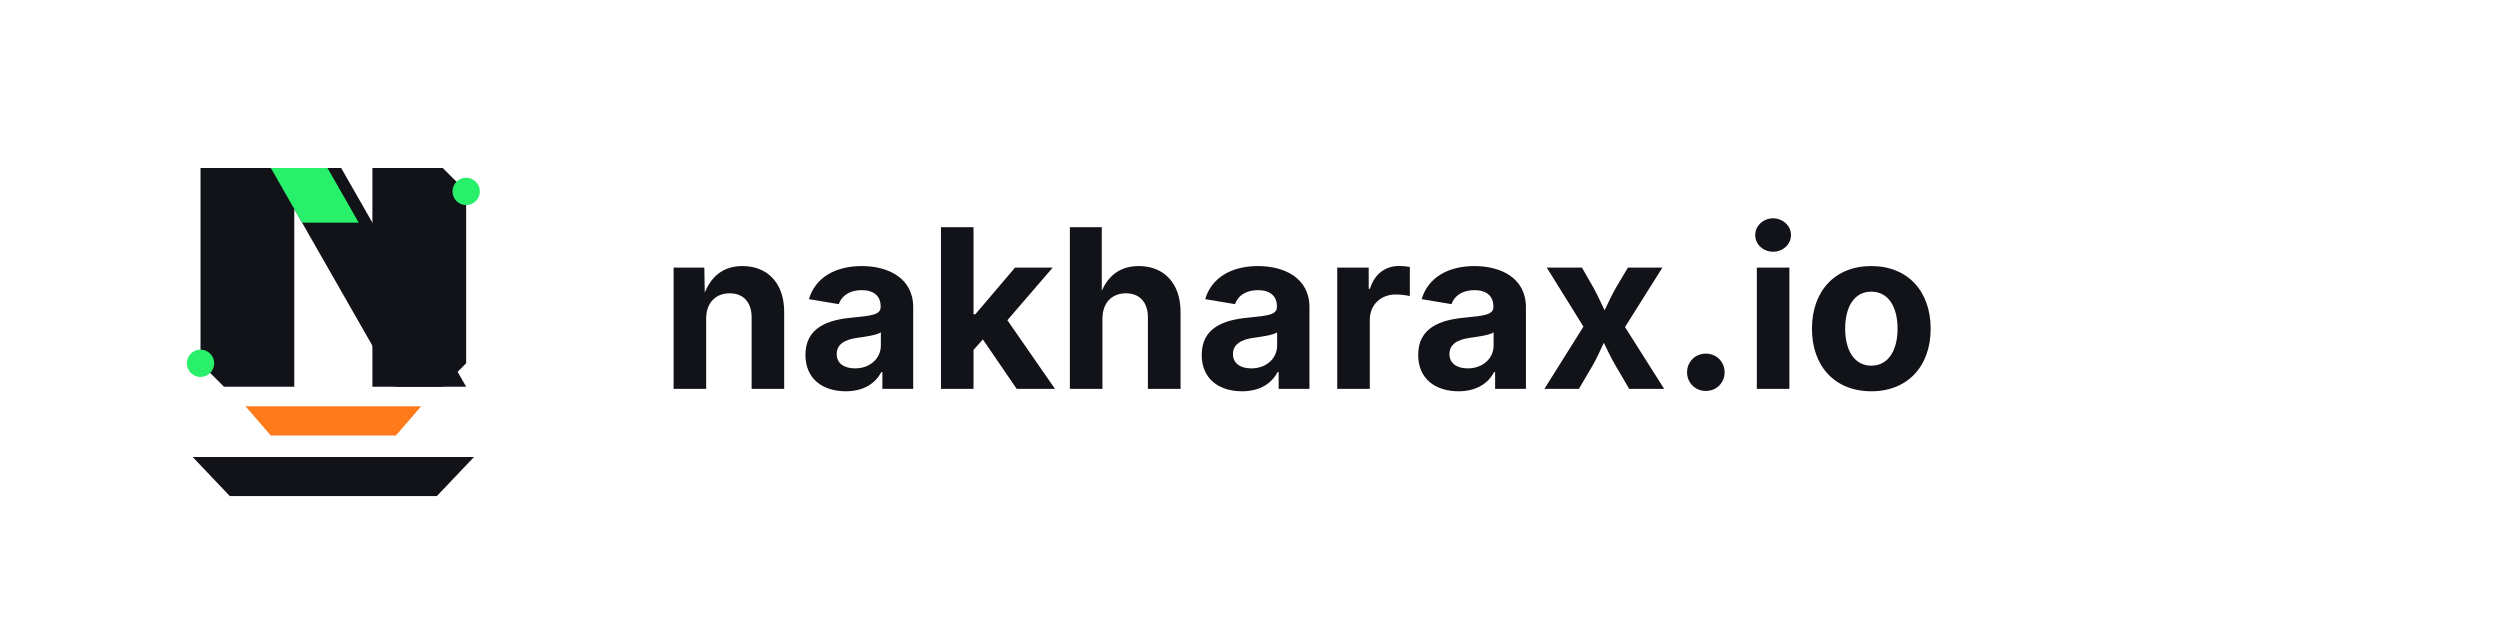
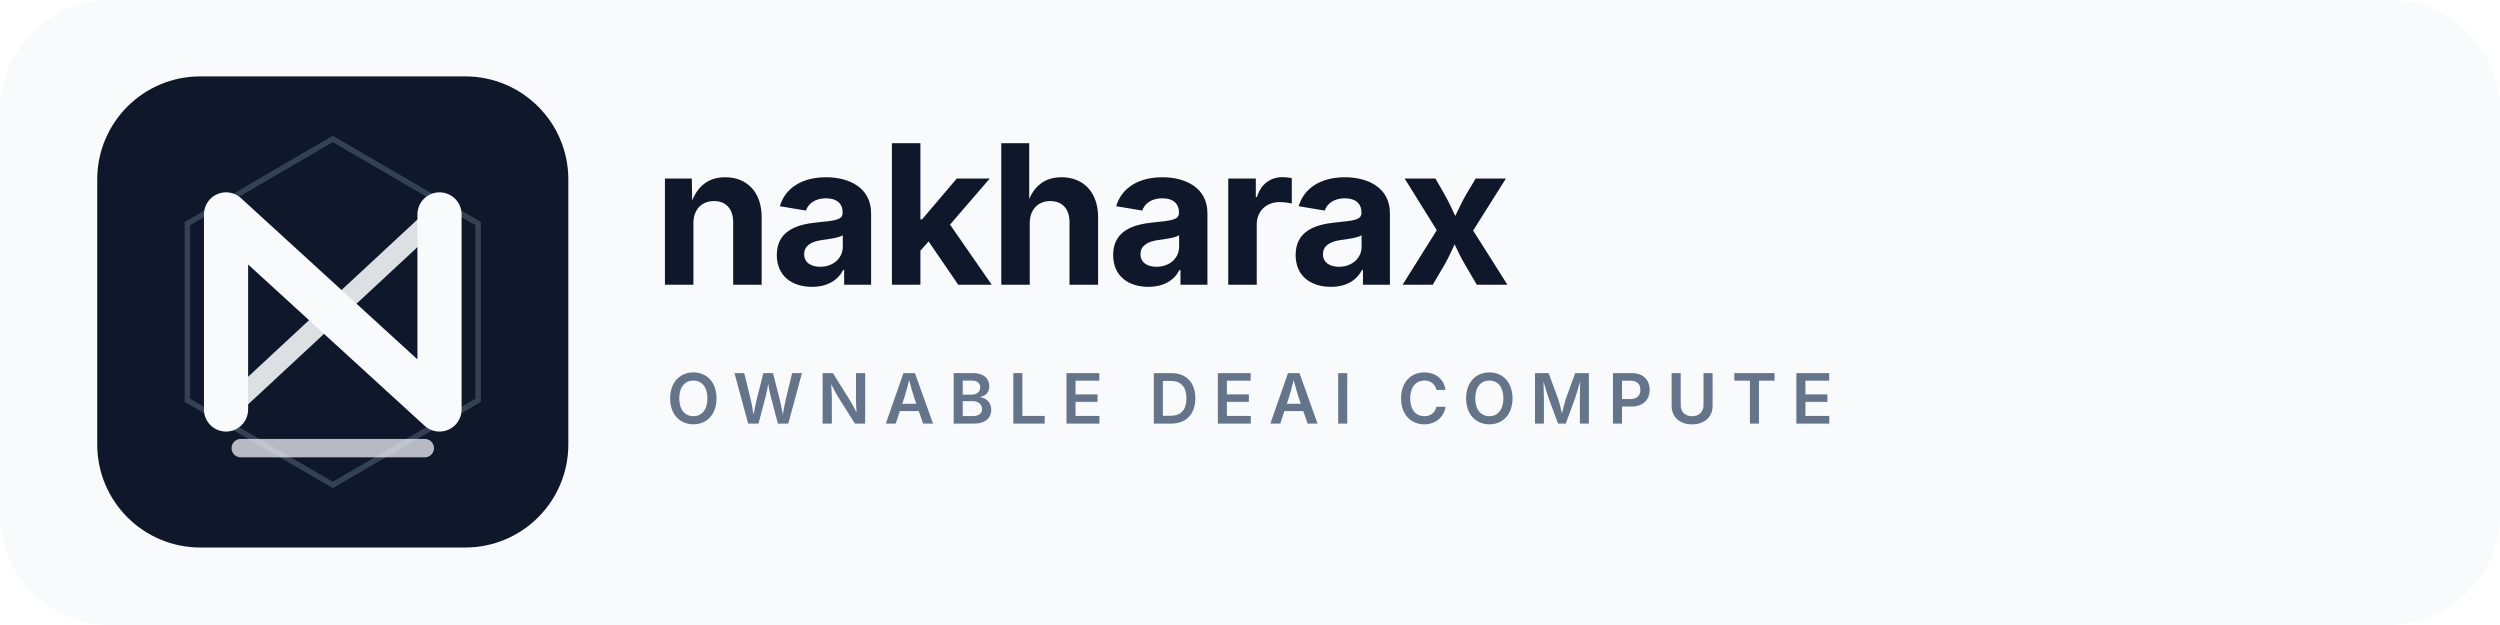
<svg xmlns="http://www.w3.org/2000/svg" width="720" height="180" viewBox="0 0 720 180" fill="none" role="img" aria-labelledby="nakharax-lockup-title">
-   <g transform="translate(24 18) scale(.5625)">
-     <path d="M56 202H200L181 222H75L56 202Z" fill="#111318" />
-     <path d="M83 176H173L160 191H96L83 176Z" fill="#FF7A1A" />
-     <path d="M60 54H96L108 66V166H72L60 154V54Z" fill="#111318" />
-     <path d="M148 54H184L196 66V154L184 166H148V54Z" fill="#111318" />
-     <path d="M96 54H132L196 166H160L96 54Z" fill="#111318" />
-     <path d="M96 54H125L141 82H112L96 54Z" fill="#29F06A" />
-     <circle cx="196" cy="66" r="7" fill="#29F06A" />
-     <circle cx="60" cy="154" r="7" fill="#29F06A" />
+   <rect width="720" height="180" rx="32" fill="#F8FAFC" />
+   <g transform="translate(28 22) scale(0.53)">
+     <rect width="256" height="256" rx="56" fill="#0F172A" />
+     <path d="M128 34L207 80V176L128 222L49 176V80L128 34Z" stroke="#334155" stroke-width="3" />
+     <path d="M70 181V75L186 181V75" stroke="#F8FAFC" stroke-width="24" stroke-linecap="round" stroke-linejoin="round" />
+     <path d="M184 76L72 180" stroke="#F8FAFC" stroke-width="11" stroke-linecap="round" opacity="0.88" />
+     <path d="M78 202H178" stroke="#F8FAFC" stroke-width="10" stroke-linecap="round" opacity="0.72" />
+     <circle cx="70" cy="75" r="6" fill="#F8FAFC" />
+     <circle cx="186" cy="75" r="6" fill="#F8FAFC" />
+     <circle cx="70" cy="181" r="6" fill="#F8FAFC" />
+     <circle cx="186" cy="181" r="6" fill="#F8FAFC" />
  </g>
-   <text x="190" y="112" fill="#111318" font-family="Inter, Arial, sans-serif" font-size="64" font-weight="700" letter-spacing="0">nakharax.io</text>
+   <text x="188" y="82" fill="#0F172A" font-family="Inter, Arial, sans-serif" font-size="56" font-weight="750" letter-spacing="-1">nakharax</text>
+   <text x="192" y="122" fill="#64748B" font-family="Inter, Arial, sans-serif" font-size="20" font-weight="600" letter-spacing="4">OWNABLE DEAI COMPUTE</text>
</svg>
